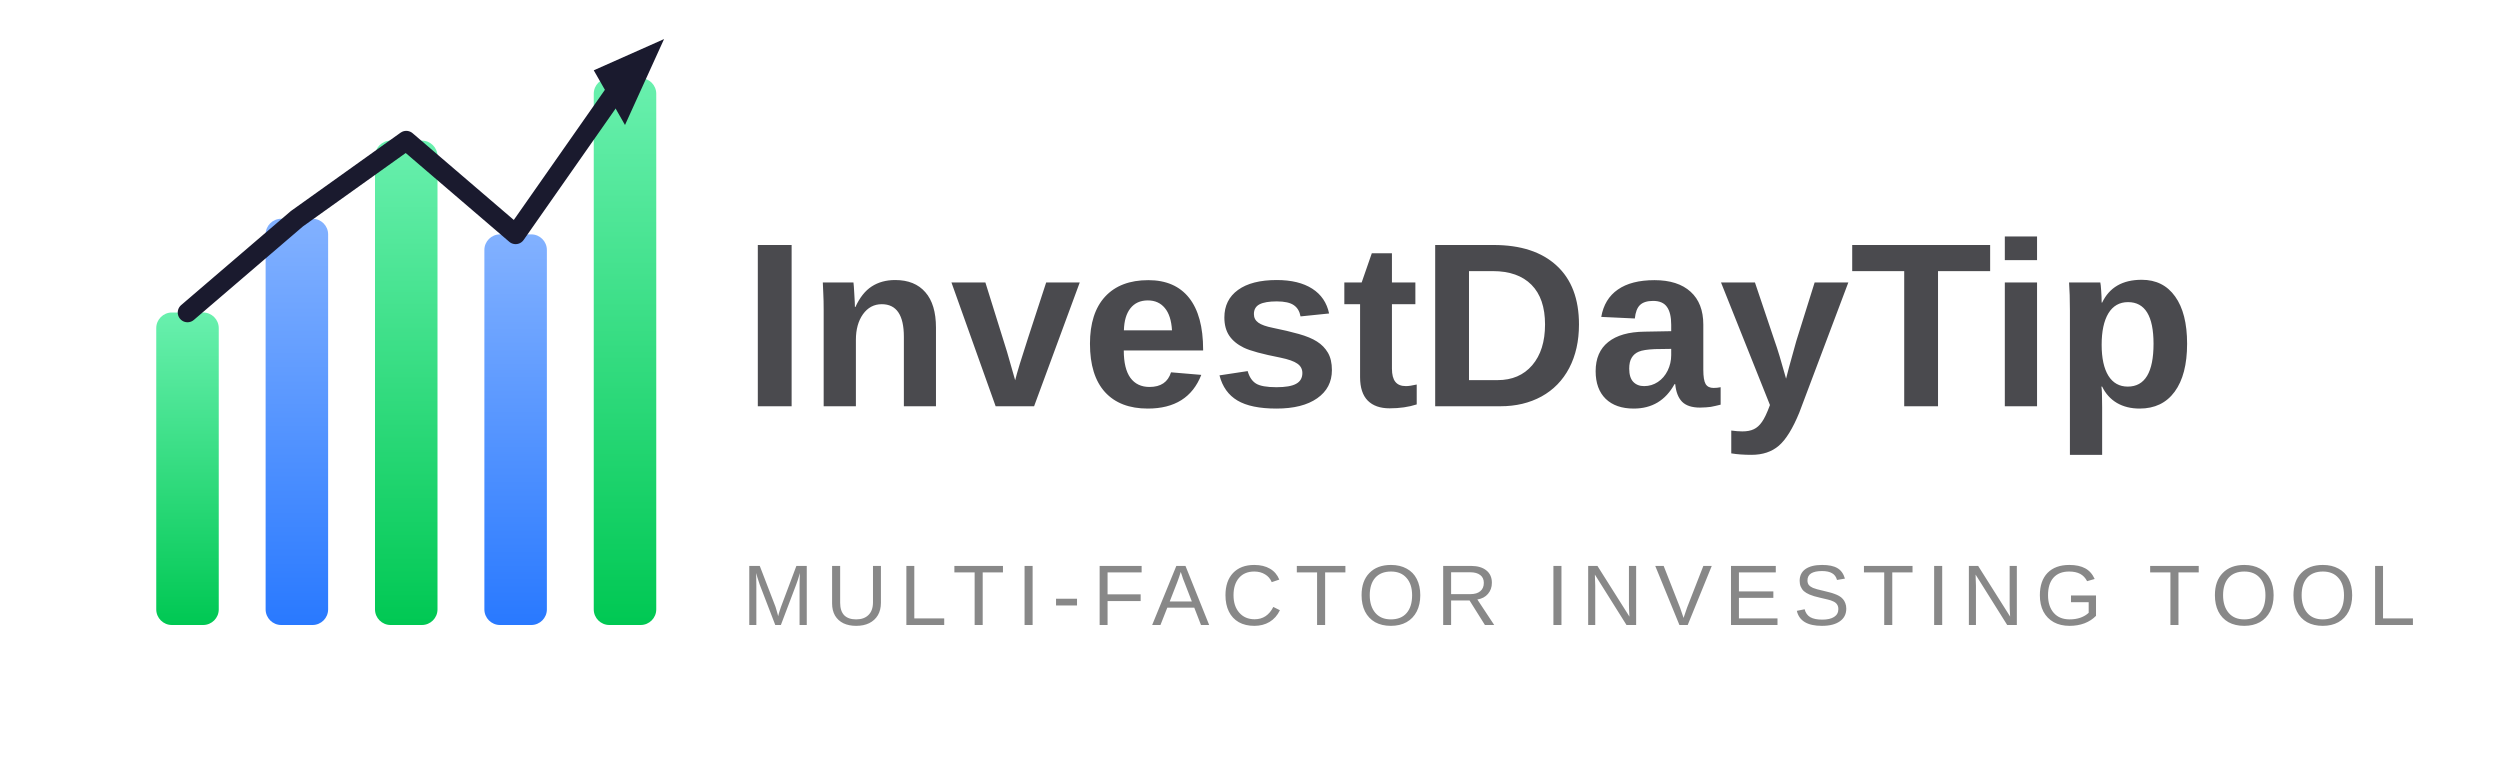
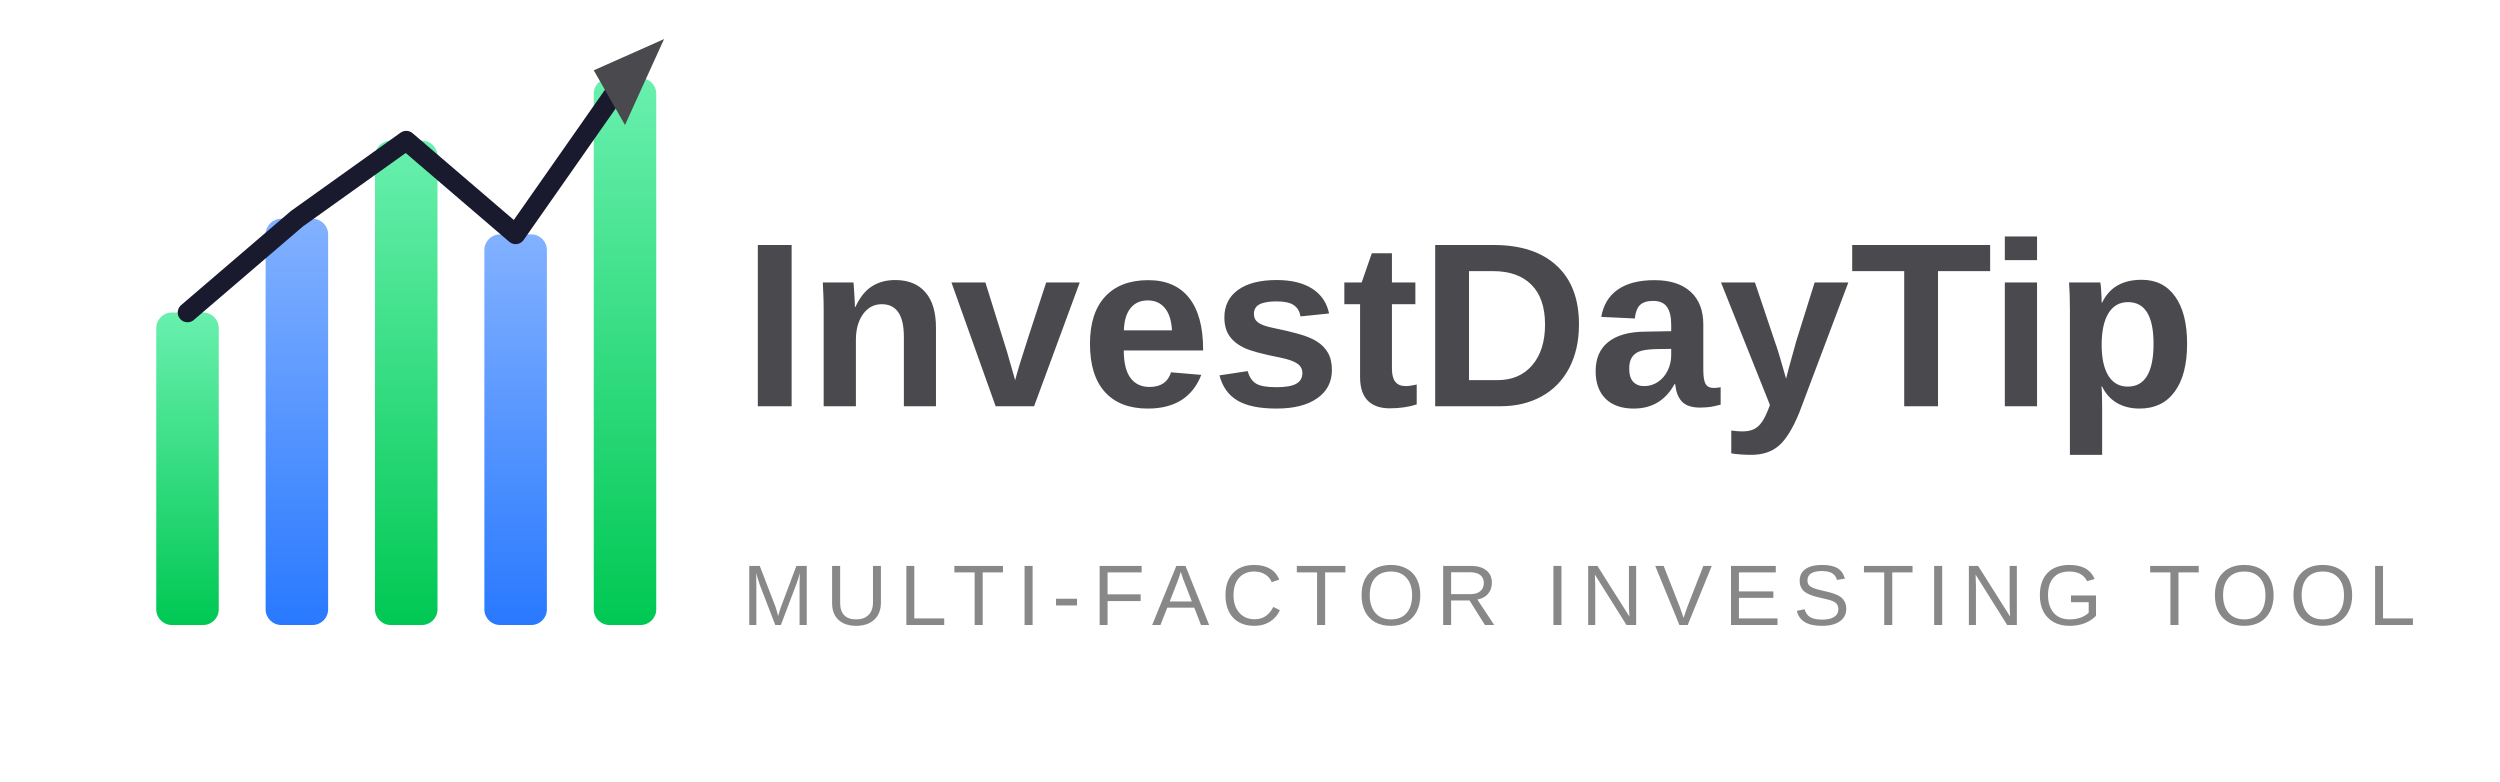
<svg xmlns="http://www.w3.org/2000/svg" viewBox="0 0 320 100" width="320" height="100">
  <defs>
    <linearGradient id="barGrad1" x1="0" y1="1" x2="0" y2="0">
      <stop offset="0%" stop-color="#00c853" />
      <stop offset="100%" stop-color="#69f0ae" />
    </linearGradient>
    <linearGradient id="barGrad2" x1="0" y1="1" x2="0" y2="0">
      <stop offset="0%" stop-color="#2979ff" />
      <stop offset="100%" stop-color="#82b1ff" />
    </linearGradient>
  </defs>
  <rect x="20" y="40" width="8" height="40" rx="2" fill="url(#barGrad1)" />
  <rect x="34" y="28" width="8" height="52" rx="2" fill="url(#barGrad2)" />
  <rect x="48" y="18" width="8" height="62" rx="2" fill="url(#barGrad1)" />
  <rect x="62" y="30" width="8" height="50" rx="2" fill="url(#barGrad2)" />
  <rect x="76" y="10" width="8" height="70" rx="2" fill="url(#barGrad1)" />
  <polyline points="24,40 38,28 52,18 66,30 80,10" fill="none" stroke="#1a1a2e" stroke-width="2.5" stroke-linecap="round" stroke-linejoin="round" />
-   <polygon points="76,9 80,16 85,5" fill="#1a1a2e" />
+   <polygon points="76,9 80,16 85,5" fill="#4a4a4e" />
  <text x="95" y="52" font-family="'Segoe UI', 'Helvetica Neue', Arial, sans-serif" font-size="30" font-weight="700" fill="#4a4a4e">InvestDayTip</text>
  <text x="95" y="80" font-family="'Segoe UI', 'Helvetica Neue', Arial, sans-serif" font-size="11" fill="#888" letter-spacing="1.5">MULTI-FACTOR INVESTING TOOL</text>
</svg>
